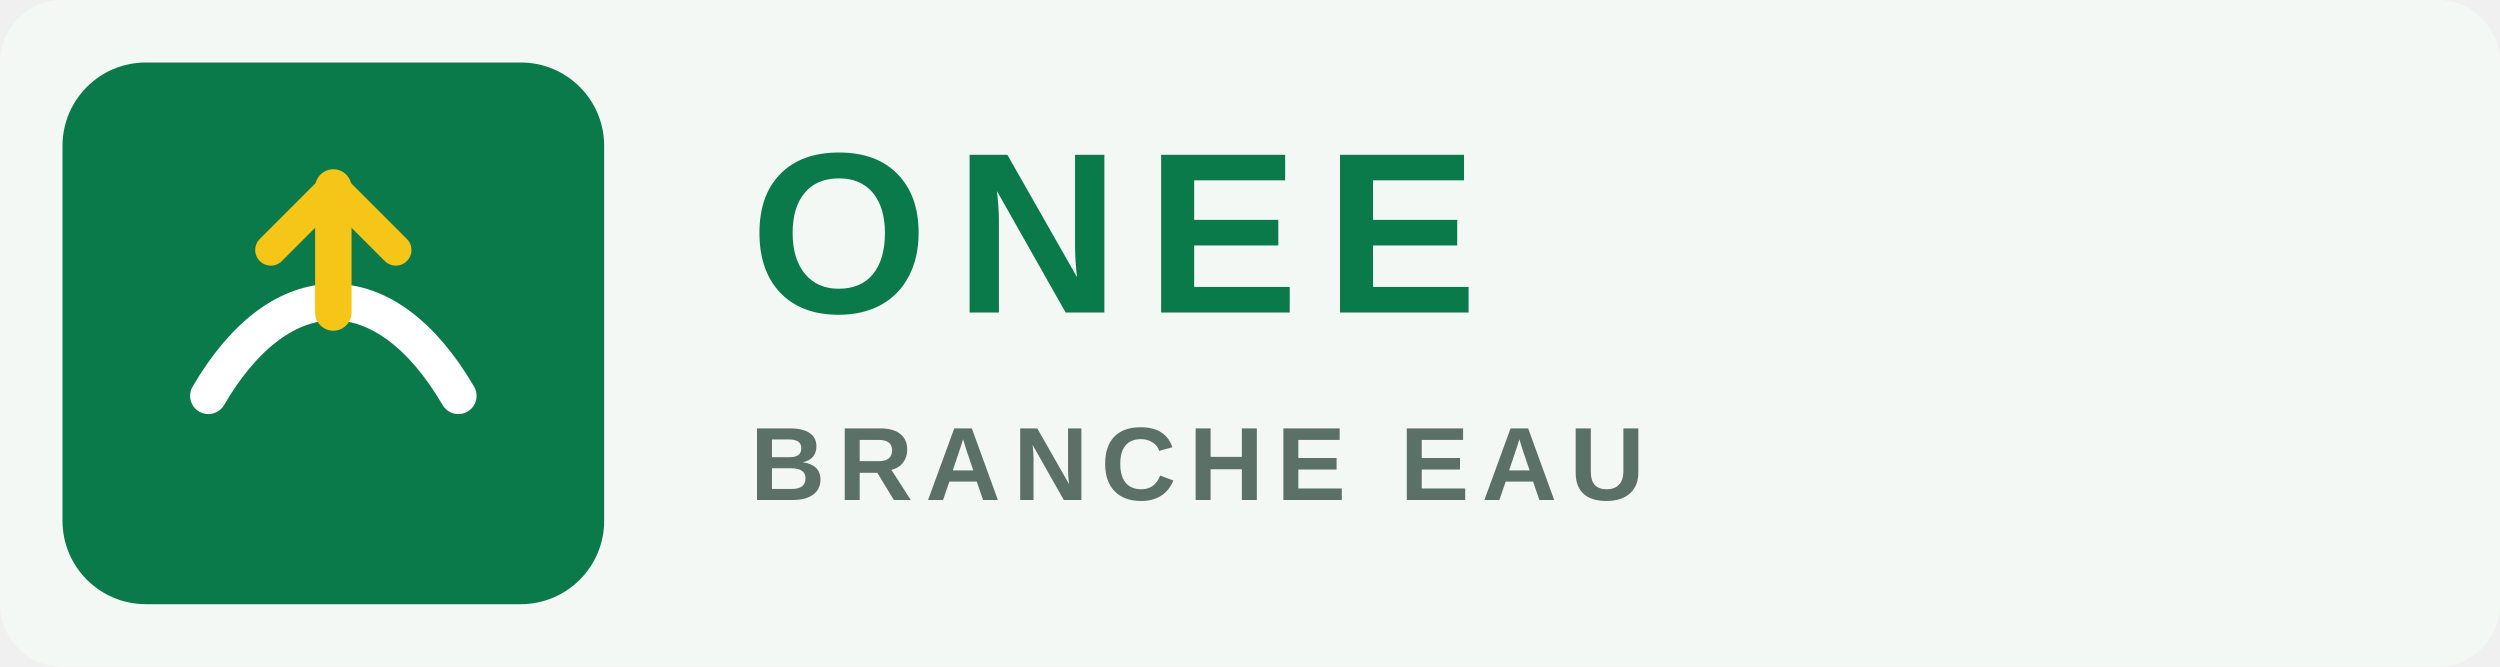
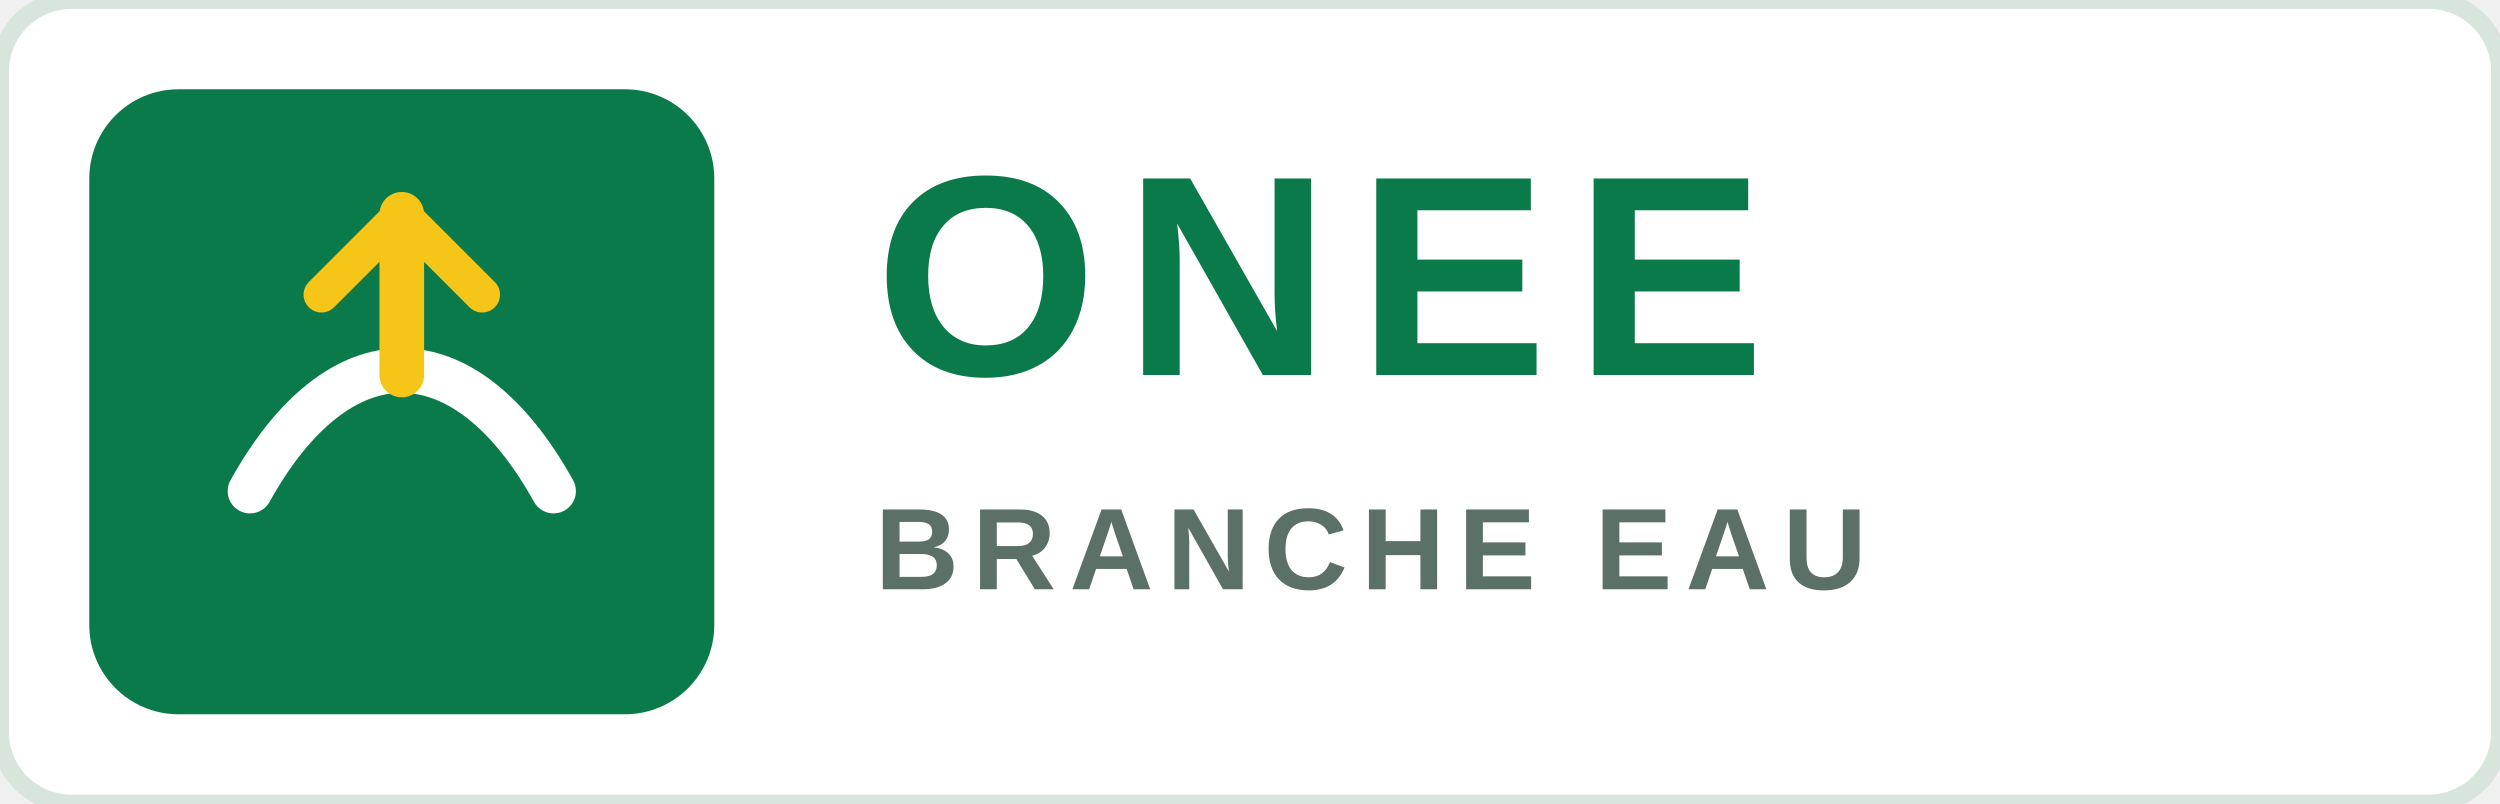
- <svg xmlns="http://www.w3.org/2000/svg" viewBox="0 0 240 64" role="img" aria-label="ONEE">
-   <rect width="240" height="64" rx="6" fill="#F4F8F5" />
-   <rect x="6" y="6" width="52" height="52" rx="8" fill="#0B7A4B" />
-   <path d="M20 38c7-12 17-12 24 0" fill="none" stroke="#fff" stroke-width="3.5" stroke-linecap="round" />
-   <path d="M32 18v12" stroke="#F5C518" stroke-width="3.5" stroke-linecap="round" />
-   <path d="M26 24l6-6 6 6" fill="none" stroke="#F5C518" stroke-width="3" stroke-linecap="round" stroke-linejoin="round" />
-   <text x="72" y="30" font-family="Arial, Helvetica, sans-serif" font-size="22" font-weight="800" fill="#0B7A4B" letter-spacing="2.5">ONEE</text>
-   <text x="72" y="48" font-family="Arial, Helvetica, sans-serif" font-size="10" font-weight="700" fill="#5B7168" letter-spacing="1.2">BRANCHE EAU</text>
+ <svg xmlns="http://www.w3.org/2000/svg" viewBox="0 0 280 90" role="img" aria-label="ONEE">
+   <rect width="280" height="90" rx="8" fill="#FFFFFF" stroke="#D7E5DC" stroke-width="2" />
+   <rect x="10" y="10" width="70" height="70" rx="10" fill="#0B7A4B" />
+   <path d="M28 55c10-18 24-18 34 0" fill="none" stroke="#FFFFFF" stroke-width="5" stroke-linecap="round" />
+   <path d="M45 24v18" stroke="#F5C518" stroke-width="5" stroke-linecap="round" />
+   <path d="M36 33l9-9 9 9" fill="none" stroke="#F5C518" stroke-width="4" stroke-linecap="round" stroke-linejoin="round" />
+   <text x="98" y="42" font-family="Arial, Helvetica, sans-serif" font-size="32" font-weight="800" fill="#0B7A4B" letter-spacing="3">ONEE</text>
+   <text x="98" y="66" font-family="Arial, Helvetica, sans-serif" font-size="13" font-weight="700" fill="#5B7168" letter-spacing="1.5">BRANCHE EAU</text>
</svg>
